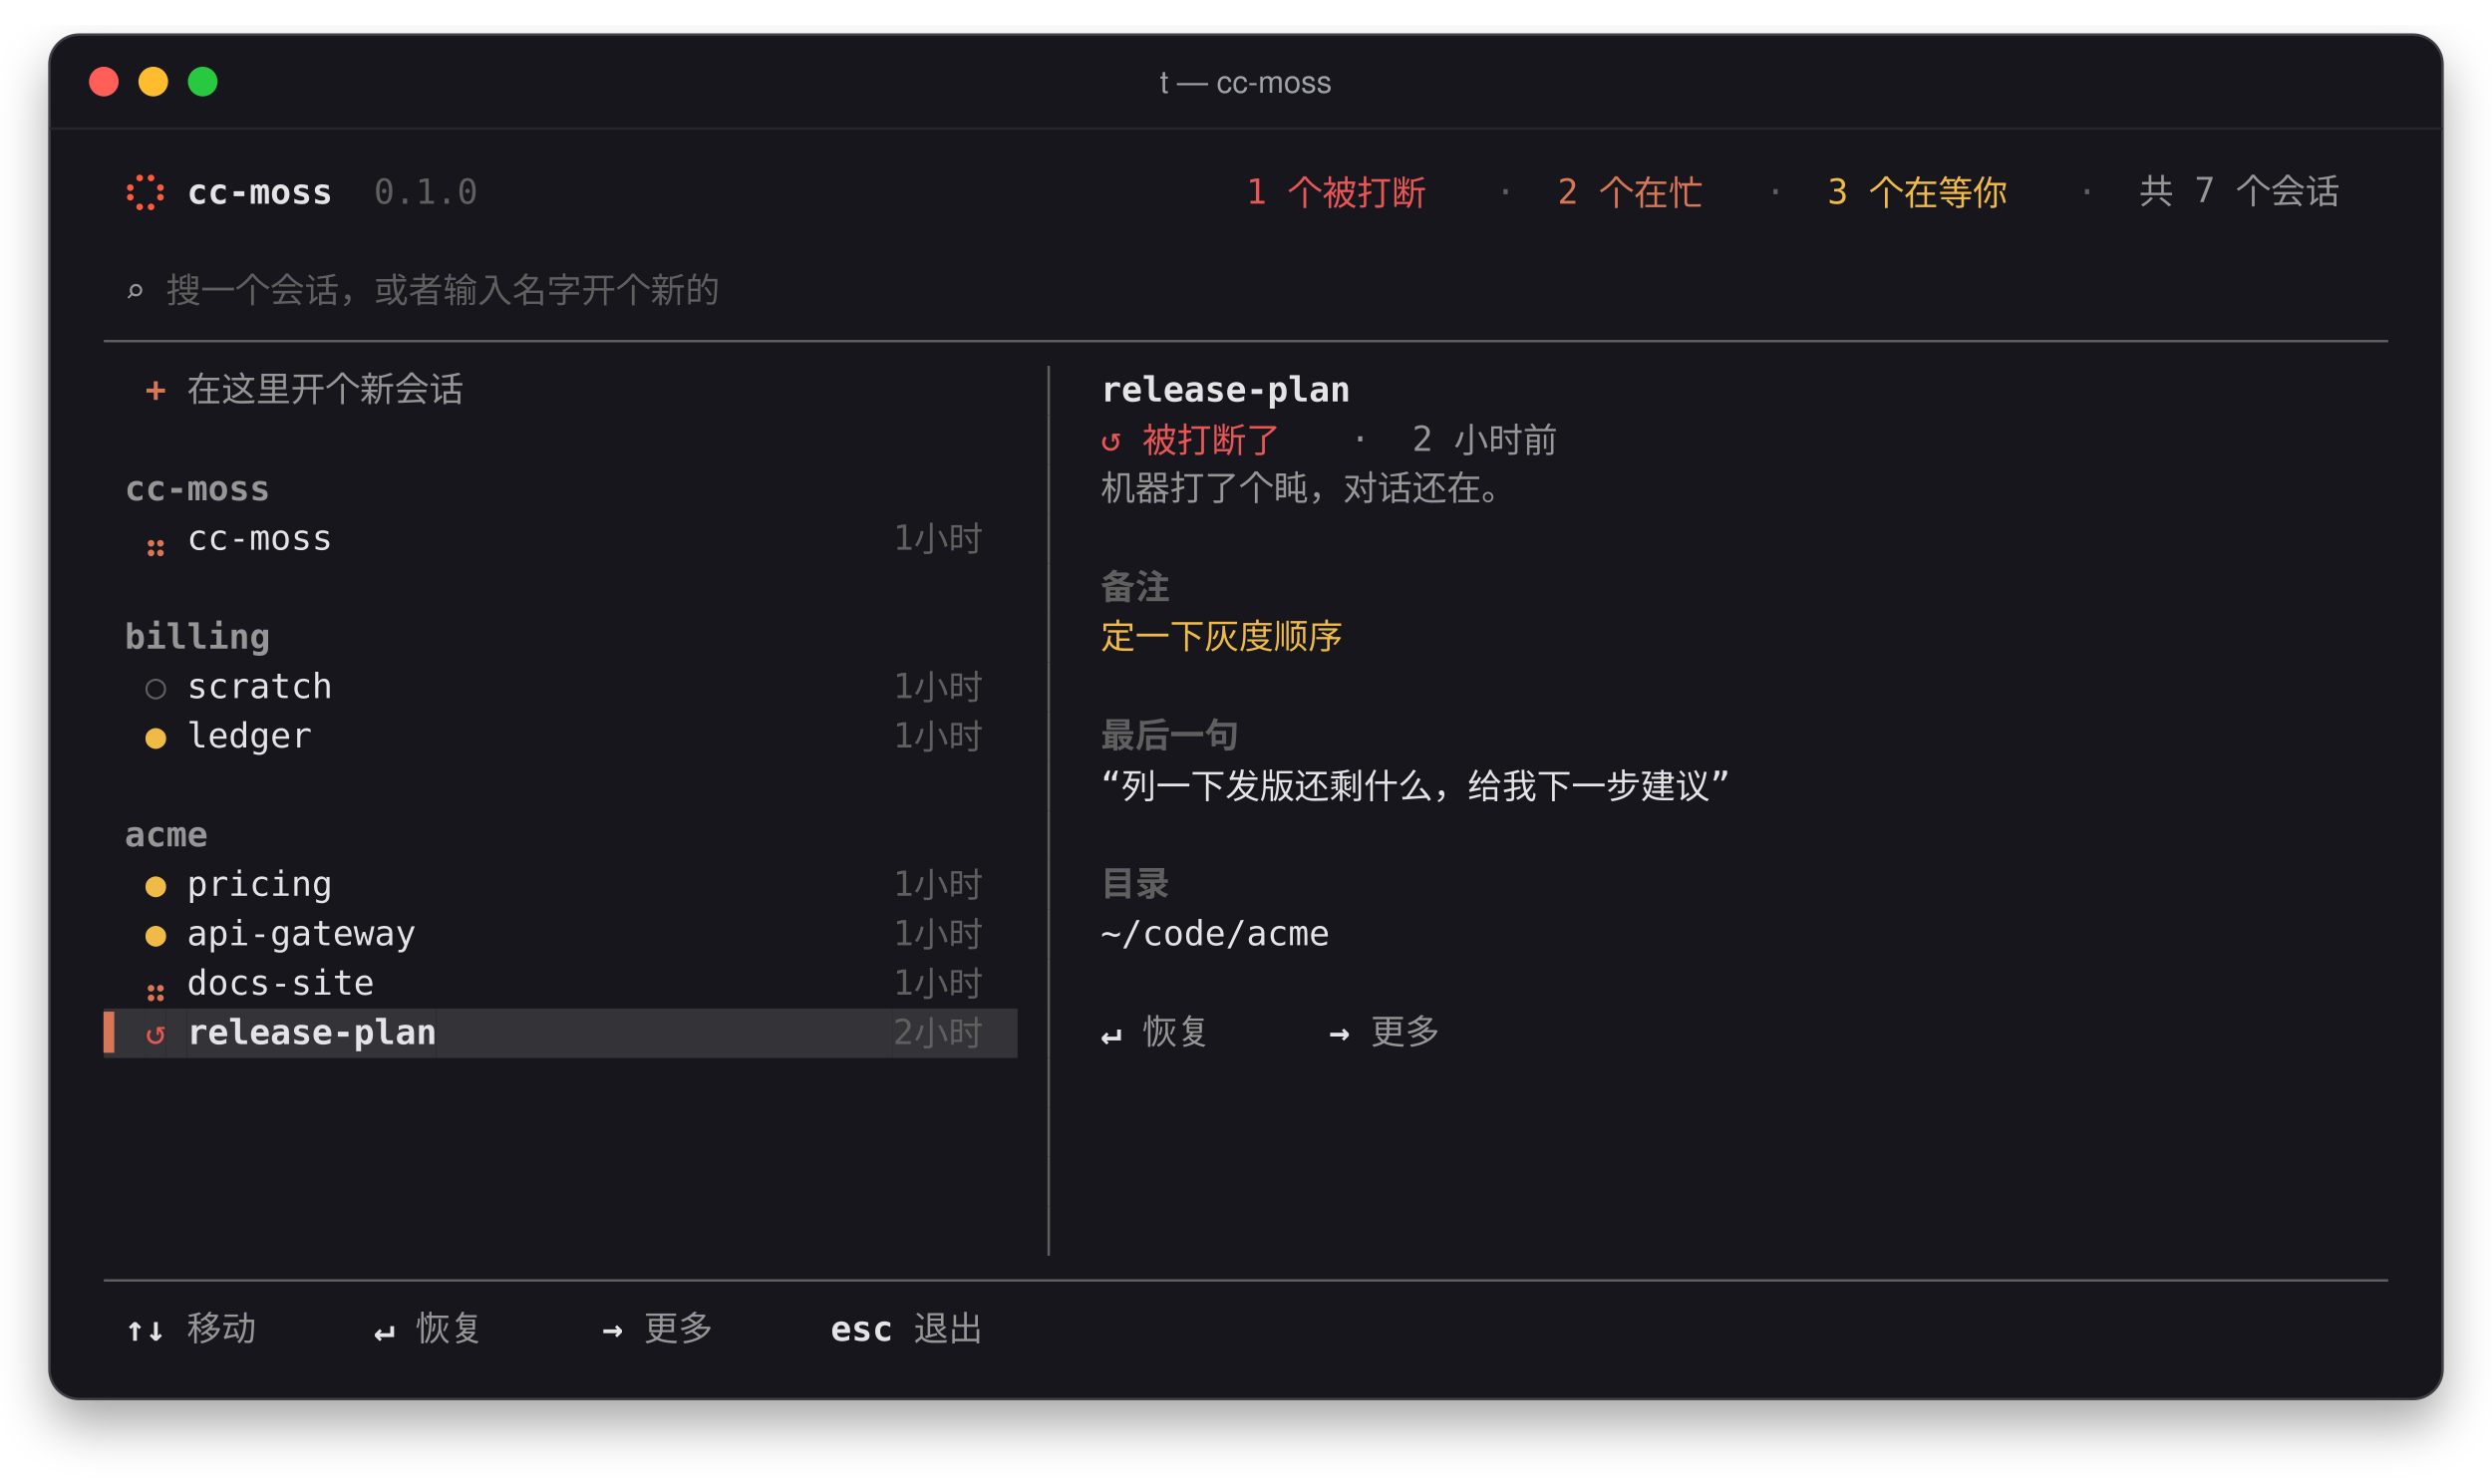
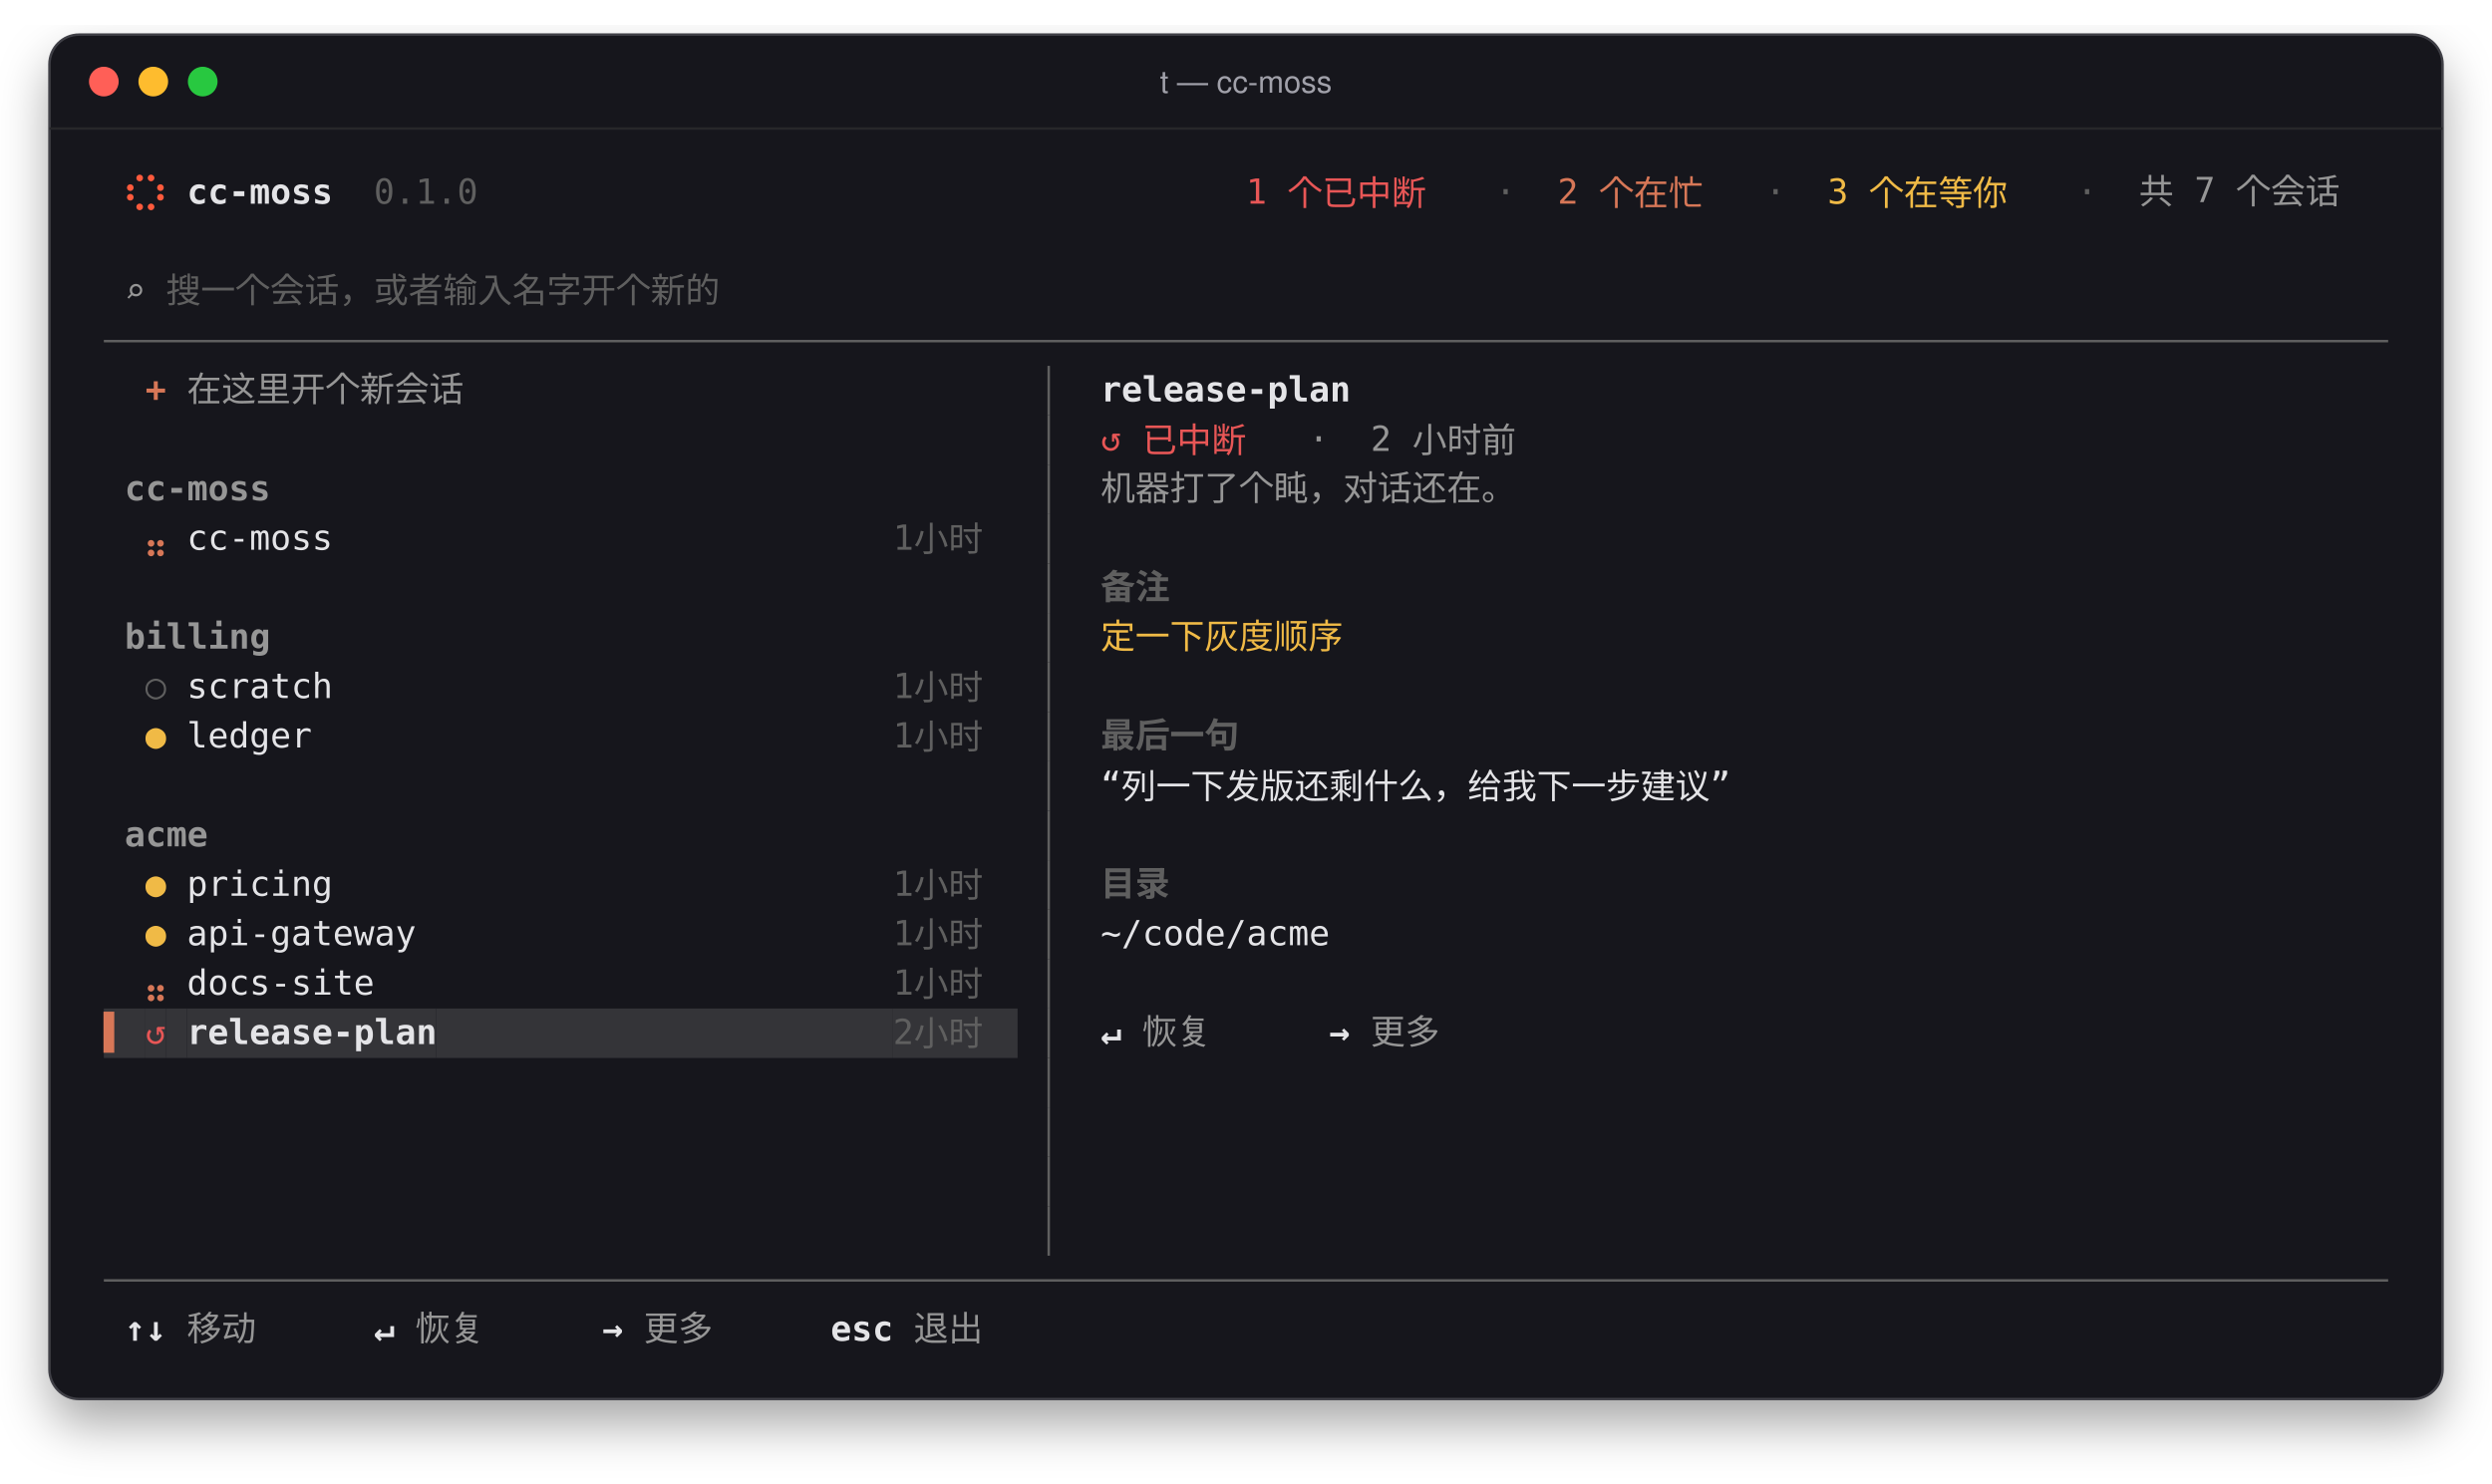
<svg xmlns="http://www.w3.org/2000/svg" width="1008" height="600" viewBox="0 0 1008 600" role="img" aria-label="t — cc-moss">
  <defs>
    <filter id="s" x="-10%" y="-10%" width="120%" height="130%">
      <feDropShadow dx="0" dy="10" stdDeviation="10" flood-color="#000" flood-opacity=".35" />
    </filter>
  </defs>
  <g transform="translate(20 14)">
    <rect width="968" height="552" rx="12" fill="#18181b" filter="url(#s)" />
    <rect width="968" height="552" rx="12" fill="none" stroke="#3f3f46" />
    <path d="M0 38 H968" stroke="#27272a" />
    <circle cx="22" cy="19.0" r="6" fill="#ff5f57" />
    <circle cx="42" cy="19.0" r="6" fill="#febc2e" />
    <circle cx="62" cy="19.0" r="6" fill="#28c840" />
    <text x="484" y="23.5" fill="#a1a1aa" font-size="12.5" font-family="-apple-system,Segoe UI,Helvetica,Arial,sans-serif" text-anchor="middle">t — cc-moss</text>
    <g font-family="ui-monospace,SFMono-Regular,Menlo,Consolas,'DejaVu Sans Mono',monospace" font-size="14" xml:space="preserve">
      <circle cx="32.7" cy="61.9" r="1.35" fill="#ff5a3c" />
      <circle cx="32.7" cy="65.8" r="1.35" fill="#ff5a3c" />
      <circle cx="36.5" cy="58.0" r="1.35" fill="#ff5a3c" />
      <circle cx="36.5" cy="69.7" r="1.35" fill="#ff5a3c" />
      <circle cx="41.1" cy="58.0" r="1.35" fill="#ff5a3c" />
      <circle cx="44.9" cy="61.9" r="1.35" fill="#ff5a3c" />
      <circle cx="44.9" cy="65.8" r="1.35" fill="#ff5a3c" />
      <circle cx="41.1" cy="69.7" r="1.35" fill="#ff5a3c" />
      <text x="55.6" y="68.4" fill="#e4e4e7" font-weight="700" textLength="58.8" lengthAdjust="spacingAndGlyphs">cc-moss</text>
      <text x="131.2" y="68.4" fill="#5f5f5f" textLength="42.0" lengthAdjust="spacingAndGlyphs">0.1.0</text>
-       <text x="484.0" y="68.4" fill="#e85656" textLength="84.0" lengthAdjust="spacingAndGlyphs">1 个被打断</text>
+       <text x="484.0" y="68.4" fill="#e85656" textLength="84.0" lengthAdjust="spacingAndGlyphs">1 个已中断</text>
      <text x="584.8" y="68.4" fill="#5f5f5f" textLength="8.4" lengthAdjust="spacingAndGlyphs">·</text>
      <text x="610.0" y="68.4" fill="#d77757" textLength="67.2" lengthAdjust="spacingAndGlyphs">2 个在忙</text>
      <text x="694.0" y="68.4" fill="#5f5f5f" textLength="8.4" lengthAdjust="spacingAndGlyphs">·</text>
      <text x="719.2" y="68.4" fill="#f0ba46" textLength="84.0" lengthAdjust="spacingAndGlyphs">3 个在等你</text>
      <text x="820.0" y="68.4" fill="#5f5f5f" textLength="8.4" lengthAdjust="spacingAndGlyphs">·</text>
      <text x="845.2" y="68.4" fill="#969696" textLength="92.4" lengthAdjust="spacingAndGlyphs">共 7 个会话</text>
      <text x="30.4" y="108.4" fill="#969696" textLength="8.4" lengthAdjust="spacingAndGlyphs">⌕</text>
      <text x="47.2" y="108.4" fill="#5f5f5f" textLength="268.8" lengthAdjust="spacingAndGlyphs">搜一个会话，或者输入名字开个新的</text>
      <path d="M22.0 124 h924.0" stroke="#5f5f5f" />
      <text x="38.8" y="148.4" fill="#d77757" font-weight="700" textLength="8.4" lengthAdjust="spacingAndGlyphs">+</text>
      <text x="55.6" y="148.4" fill="#969696" textLength="134.4" lengthAdjust="spacingAndGlyphs">在这里开个新会话</text>
      <path d="M404.2 134 v20" stroke="#5f5f5f" />
      <text x="425.2" y="148.4" fill="#e4e4e7" font-weight="700" textLength="100.8" lengthAdjust="spacingAndGlyphs">release-plan</text>
      <path d="M404.2 154 v20" stroke="#5f5f5f" />
-       <text x="425.2" y="168.4" fill="#e85656" textLength="84.0" lengthAdjust="spacingAndGlyphs">↺ 被打断了</text>
-       <text x="526.0" y="168.4" fill="#969696" textLength="8.4" lengthAdjust="spacingAndGlyphs">·</text>
-       <text x="551.2" y="168.4" fill="#969696" textLength="67.2" lengthAdjust="spacingAndGlyphs">2 小时前</text>
+       <text x="425.2" y="168.4" fill="#e85656" textLength="67.2" lengthAdjust="spacingAndGlyphs">↺ 已中断</text>
+       <text x="509.2" y="168.4" fill="#969696" textLength="8.4" lengthAdjust="spacingAndGlyphs">·</text>
+       <text x="534.4" y="168.4" fill="#969696" textLength="67.2" lengthAdjust="spacingAndGlyphs">2 小时前</text>
      <text x="30.4" y="188.4" fill="#969696" font-weight="700" textLength="58.8" lengthAdjust="spacingAndGlyphs">cc-moss</text>
      <path d="M404.2 174 v20" stroke="#5f5f5f" />
      <text x="425.2" y="188.4" fill="#969696" textLength="201.6" lengthAdjust="spacingAndGlyphs">机器打了个盹，对话还在。</text>
      <circle cx="41.1" cy="205.8" r="1.35" fill="#d77757" />
      <circle cx="44.9" cy="205.8" r="1.35" fill="#d77757" />
      <circle cx="41.1" cy="209.7" r="1.35" fill="#d77757" />
      <circle cx="44.9" cy="209.7" r="1.35" fill="#d77757" />
      <text x="55.6" y="208.4" fill="#e4e4e7" textLength="58.8" lengthAdjust="spacingAndGlyphs">cc-moss</text>
      <text x="341.2" y="208.4" fill="#5f5f5f" textLength="42.0" lengthAdjust="spacingAndGlyphs">1小时</text>
      <path d="M404.2 194 v20" stroke="#5f5f5f" />
      <path d="M404.2 214 v20" stroke="#5f5f5f" />
      <text x="425.2" y="228.4" fill="#5f5f5f" font-weight="700" textLength="33.6" lengthAdjust="spacingAndGlyphs">备注</text>
      <text x="30.4" y="248.4" fill="#969696" font-weight="700" textLength="58.8" lengthAdjust="spacingAndGlyphs">billing</text>
      <path d="M404.2 234 v20" stroke="#5f5f5f" />
      <text x="425.2" y="248.4" fill="#f0ba46" textLength="117.6" lengthAdjust="spacingAndGlyphs">定一下灰度顺序</text>
      <text x="38.8" y="268.4" fill="#5f5f5f" textLength="8.4" lengthAdjust="spacingAndGlyphs">○</text>
      <text x="55.6" y="268.4" fill="#e4e4e7" textLength="58.8" lengthAdjust="spacingAndGlyphs">scratch</text>
      <text x="341.2" y="268.4" fill="#5f5f5f" textLength="42.0" lengthAdjust="spacingAndGlyphs">1小时</text>
      <path d="M404.2 254 v20" stroke="#5f5f5f" />
      <text x="38.8" y="288.4" fill="#f0ba46" textLength="8.4" lengthAdjust="spacingAndGlyphs">●</text>
      <text x="55.6" y="288.4" fill="#e4e4e7" textLength="50.4" lengthAdjust="spacingAndGlyphs">ledger</text>
      <text x="341.2" y="288.4" fill="#5f5f5f" textLength="42.0" lengthAdjust="spacingAndGlyphs">1小时</text>
      <path d="M404.2 274 v20" stroke="#5f5f5f" />
      <text x="425.2" y="288.4" fill="#5f5f5f" font-weight="700" textLength="67.2" lengthAdjust="spacingAndGlyphs">最后一句</text>
      <path d="M404.2 294 v20" stroke="#5f5f5f" />
      <text x="425.2" y="308.4" fill="#e4e4e7" textLength="302.4" lengthAdjust="spacingAndGlyphs">“列一下发版还剩什么，给我下一步建议”</text>
      <text x="30.4" y="328.4" fill="#969696" font-weight="700" textLength="33.6" lengthAdjust="spacingAndGlyphs">acme</text>
      <path d="M404.2 314 v20" stroke="#5f5f5f" />
      <text x="38.8" y="348.4" fill="#f0ba46" textLength="8.4" lengthAdjust="spacingAndGlyphs">●</text>
      <text x="55.6" y="348.4" fill="#e4e4e7" textLength="58.8" lengthAdjust="spacingAndGlyphs">pricing</text>
      <text x="341.2" y="348.4" fill="#5f5f5f" textLength="42.0" lengthAdjust="spacingAndGlyphs">1小时</text>
      <path d="M404.2 334 v20" stroke="#5f5f5f" />
      <text x="425.2" y="348.4" fill="#5f5f5f" font-weight="700" textLength="33.6" lengthAdjust="spacingAndGlyphs">目录</text>
      <text x="38.8" y="368.4" fill="#f0ba46" textLength="8.4" lengthAdjust="spacingAndGlyphs">●</text>
      <text x="55.6" y="368.4" fill="#e4e4e7" textLength="92.4" lengthAdjust="spacingAndGlyphs">api-gateway</text>
      <text x="341.2" y="368.4" fill="#5f5f5f" textLength="42.0" lengthAdjust="spacingAndGlyphs">1小时</text>
      <path d="M404.2 354 v20" stroke="#5f5f5f" />
      <text x="425.2" y="368.4" fill="#e4e4e7" textLength="92.4" lengthAdjust="spacingAndGlyphs">~/code/acme</text>
      <circle cx="41.1" cy="385.8" r="1.35" fill="#d77757" />
      <circle cx="44.9" cy="385.8" r="1.35" fill="#d77757" />
      <circle cx="41.1" cy="389.7" r="1.35" fill="#d77757" />
      <circle cx="44.9" cy="389.7" r="1.35" fill="#d77757" />
      <text x="55.6" y="388.4" fill="#e4e4e7" textLength="75.6" lengthAdjust="spacingAndGlyphs">docs-site</text>
      <text x="341.2" y="388.4" fill="#5f5f5f" textLength="42.0" lengthAdjust="spacingAndGlyphs">1小时</text>
      <path d="M404.2 374 v20" stroke="#5f5f5f" />
      <rect x="22.0" y="394" width="8.4" height="20" fill="#343438" />
      <text x="22.0" y="408.4" fill="#d77757" textLength="8.4" lengthAdjust="spacingAndGlyphs">▌</text>
      <rect x="30.4" y="394" width="8.4" height="20" fill="#343438" />
      <rect x="38.8" y="394" width="8.4" height="20" fill="#343438" />
      <text x="38.8" y="408.4" fill="#e85656" textLength="8.4" lengthAdjust="spacingAndGlyphs">↺</text>
      <rect x="47.2" y="394" width="8.4" height="20" fill="#343438" />
      <rect x="55.6" y="394" width="100.8" height="20" fill="#343438" />
      <text x="55.6" y="408.4" fill="#e4e4e7" font-weight="700" textLength="100.8" lengthAdjust="spacingAndGlyphs">release-plan</text>
      <rect x="156.4" y="394" width="184.8" height="20" fill="#343438" />
      <rect x="341.2" y="394" width="42.0" height="20" fill="#343438" />
      <text x="341.2" y="408.4" fill="#5f5f5f" textLength="42.0" lengthAdjust="spacingAndGlyphs">2小时</text>
      <rect x="383.2" y="394" width="8.4" height="20" fill="#343438" />
      <path d="M404.2 394 v20" stroke="#5f5f5f" />
      <text x="425.2" y="408.4" fill="#e4e4e7" font-weight="700" textLength="8.4" lengthAdjust="spacingAndGlyphs">↵</text>
      <text x="442.0" y="408.4" fill="#969696" textLength="33.6" lengthAdjust="spacingAndGlyphs">恢复</text>
      <text x="517.6" y="408.4" fill="#e4e4e7" font-weight="700" textLength="8.4" lengthAdjust="spacingAndGlyphs">→</text>
      <text x="534.4" y="408.4" fill="#969696" textLength="33.6" lengthAdjust="spacingAndGlyphs">更多</text>
      <path d="M404.2 414 v20" stroke="#5f5f5f" />
      <path d="M404.2 434 v20" stroke="#5f5f5f" />
      <path d="M404.2 454 v20" stroke="#5f5f5f" />
      <path d="M404.2 474 v20" stroke="#5f5f5f" />
      <path d="M22.0 504 h924.0" stroke="#5f5f5f" />
      <text x="30.4" y="528.4" fill="#e4e4e7" font-weight="700" textLength="16.8" lengthAdjust="spacingAndGlyphs">↑↓</text>
      <text x="55.6" y="528.4" fill="#969696" textLength="33.6" lengthAdjust="spacingAndGlyphs">移动</text>
      <text x="131.2" y="528.4" fill="#e4e4e7" font-weight="700" textLength="8.4" lengthAdjust="spacingAndGlyphs">↵</text>
      <text x="148.0" y="528.4" fill="#969696" textLength="33.6" lengthAdjust="spacingAndGlyphs">恢复</text>
      <text x="223.6" y="528.4" fill="#e4e4e7" font-weight="700" textLength="8.4" lengthAdjust="spacingAndGlyphs">→</text>
      <text x="240.4" y="528.4" fill="#969696" textLength="33.6" lengthAdjust="spacingAndGlyphs">更多</text>
      <text x="316.0" y="528.4" fill="#e4e4e7" font-weight="700" textLength="25.2" lengthAdjust="spacingAndGlyphs">esc</text>
      <text x="349.6" y="528.4" fill="#969696" textLength="33.6" lengthAdjust="spacingAndGlyphs">退出</text>
    </g>
  </g>
</svg>
